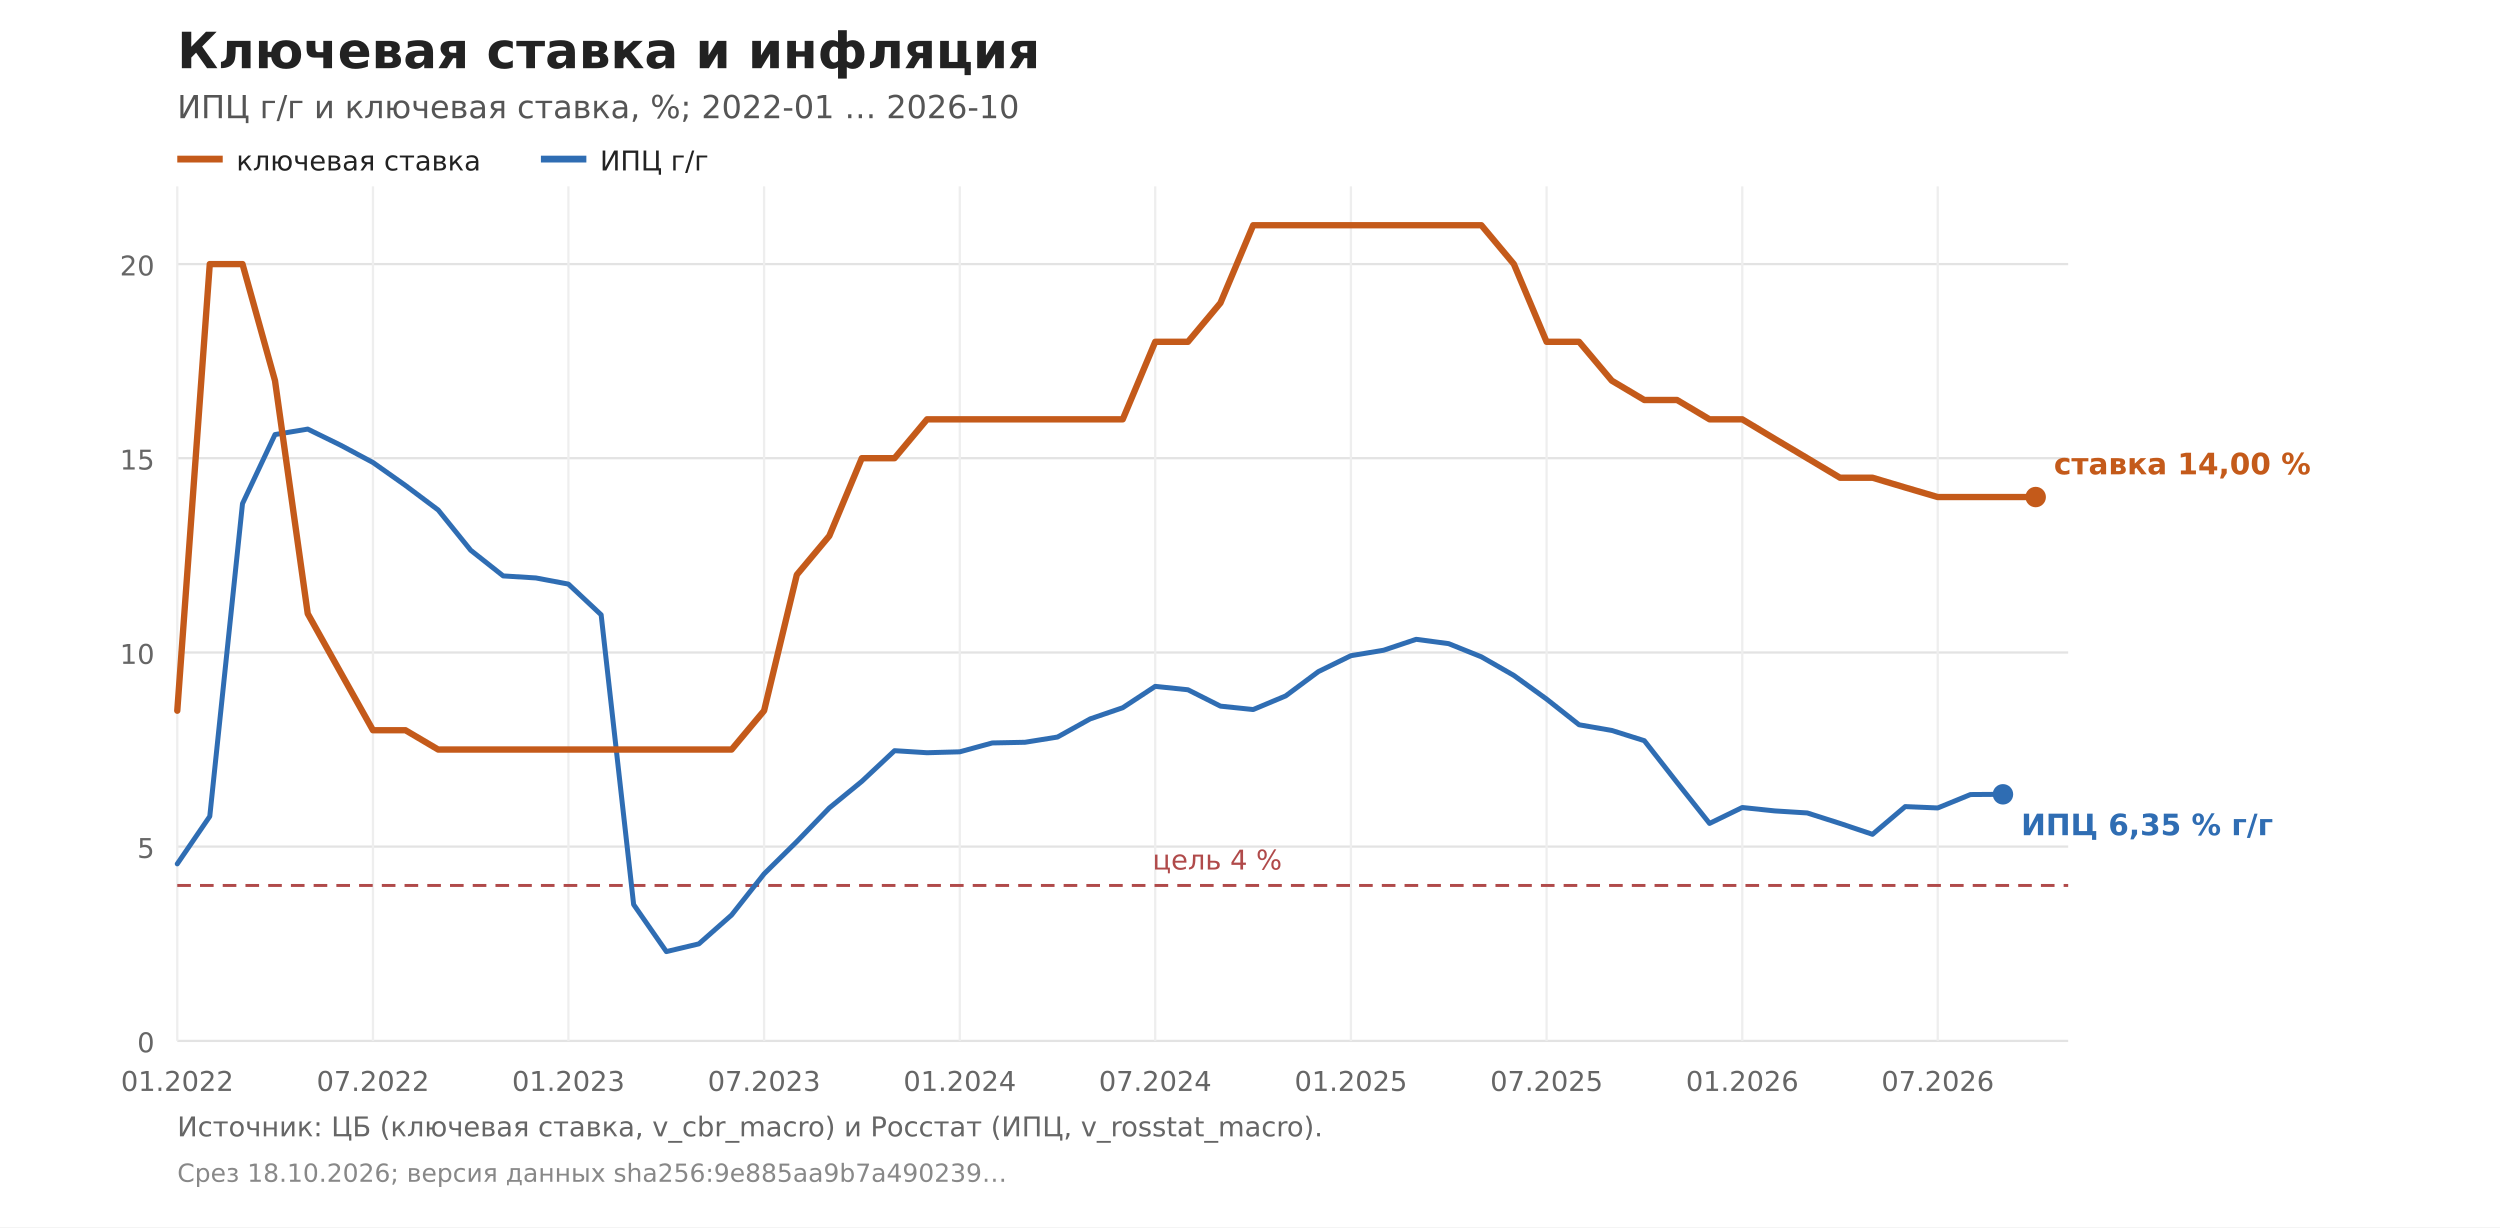
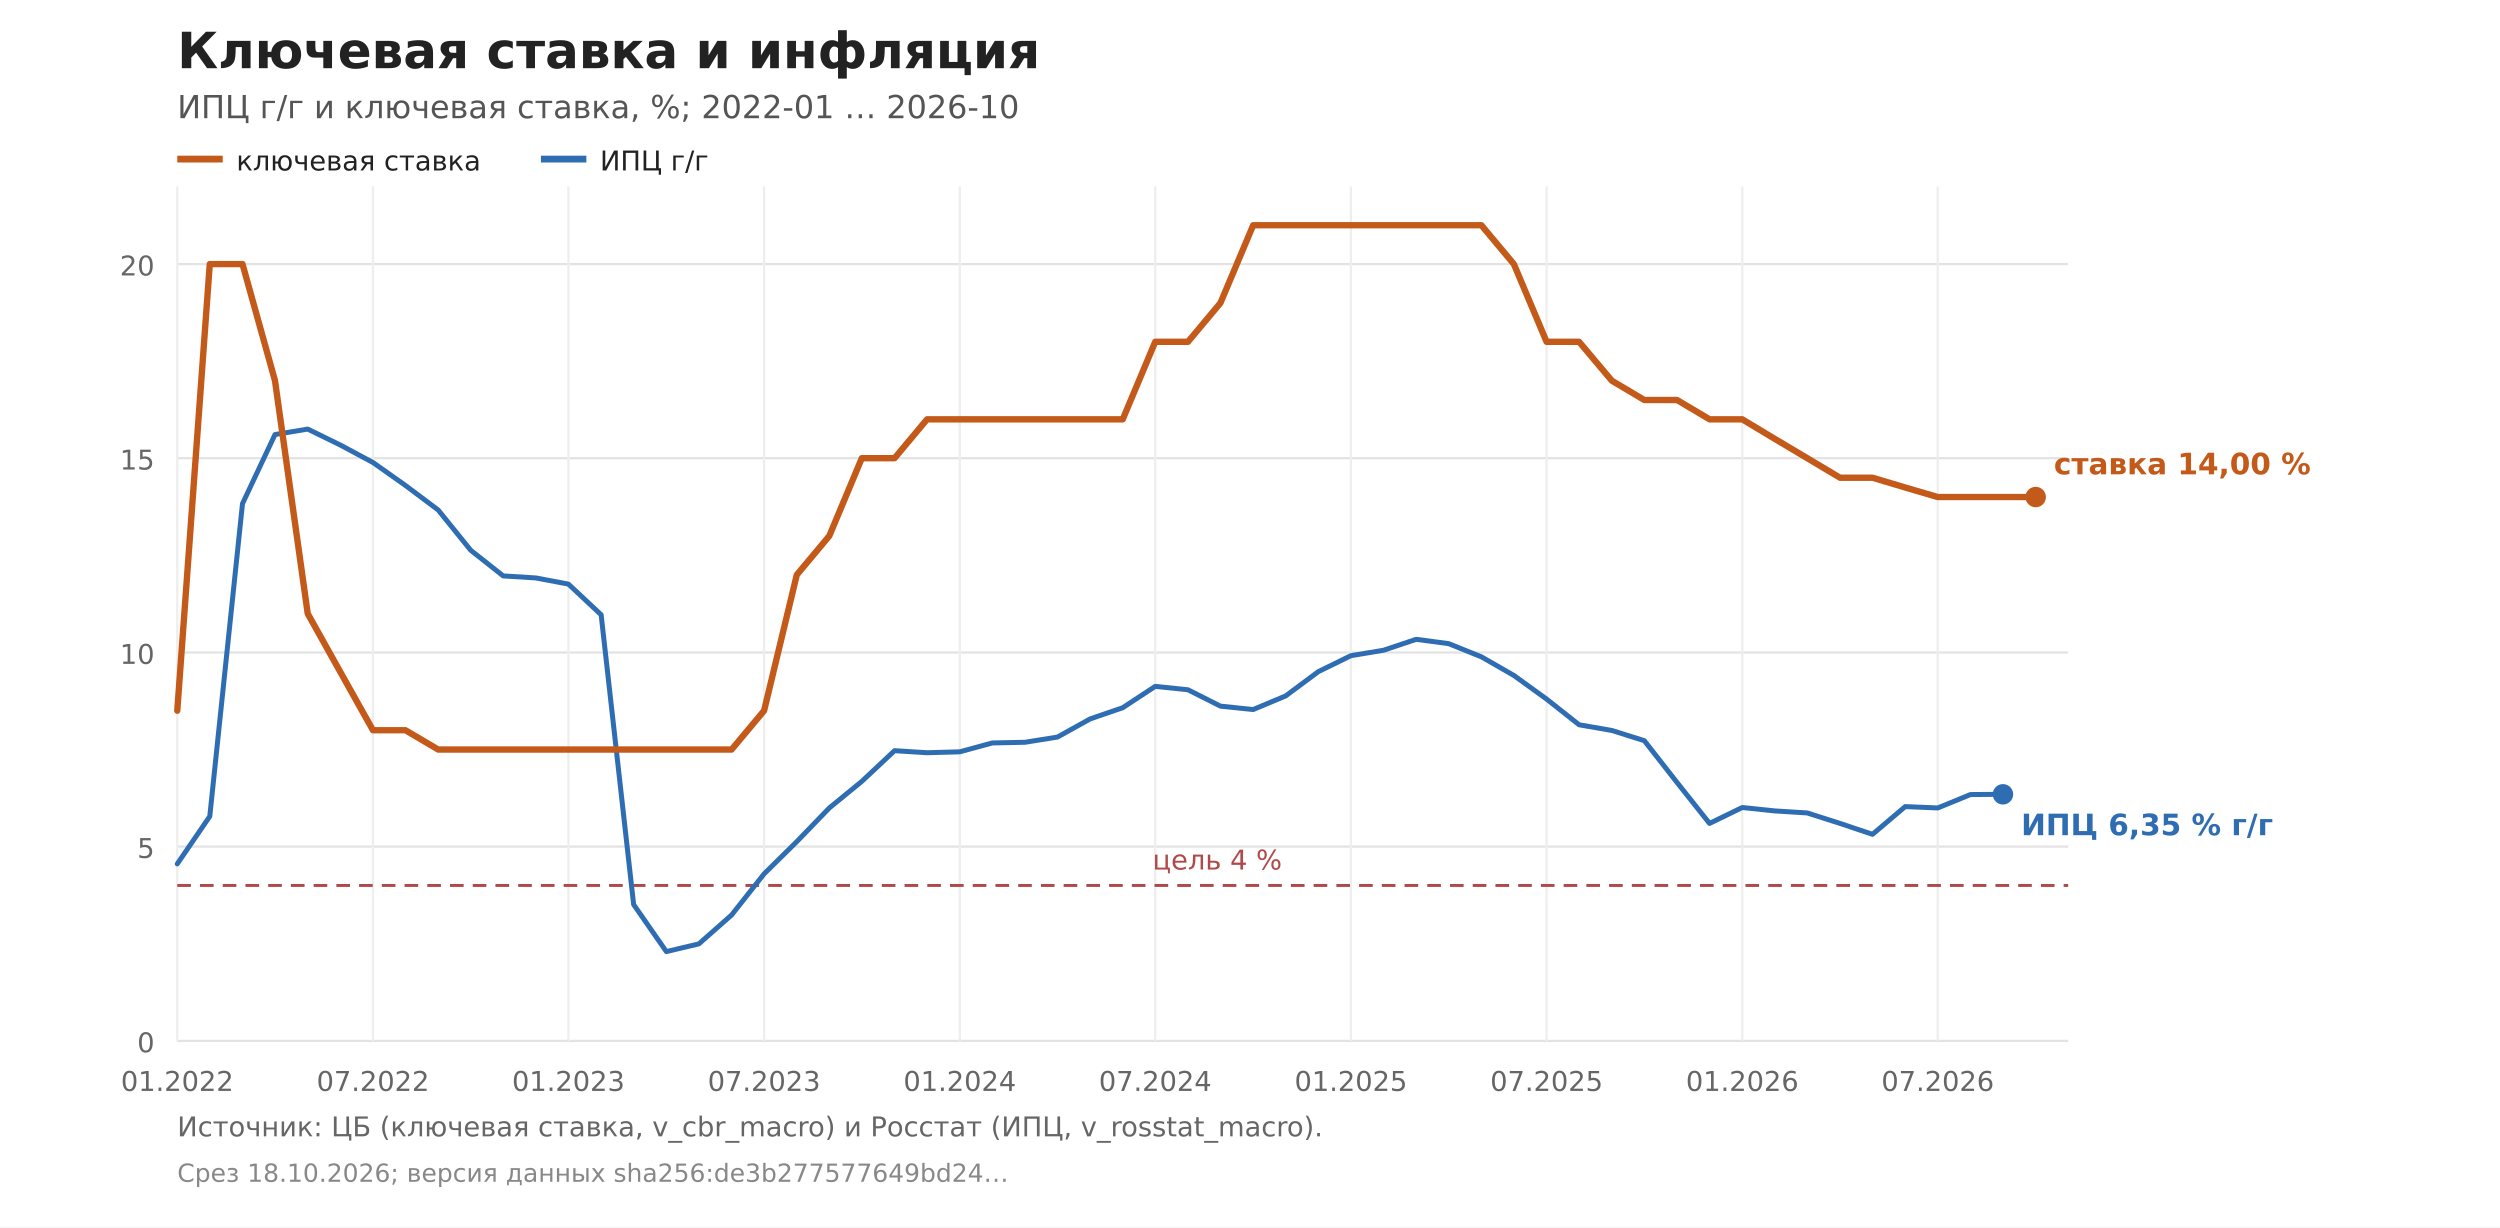
<svg xmlns="http://www.w3.org/2000/svg" width="1100" height="540" viewBox="0 0 1100 540" role="img" aria-labelledby="title desc">
  <rect x="0" y="0" width="1100" height="540" fill="#ffffff" />
  <text x="78.0" y="30.0" font-family="DejaVu Sans, Arial, Helvetica, sans-serif" font-size="22" text-anchor="start" font-weight="bold" fill="#222222">Ключевая ставка и инфляция</text>
  <text x="78.0" y="52.0" font-family="DejaVu Sans, Arial, Helvetica, sans-serif" font-size="14" text-anchor="start" font-weight="normal" fill="#555555">ИПЦ г/г и ключевая ставка, %; 2022-01 … 2026-10</text>
  <line x1="78.0" y1="458.0" x2="910.0" y2="458.0" stroke="#e3e3e3" stroke-width="1" />
  <text x="68.0" y="463.0" font-family="DejaVu Sans, Arial, Helvetica, sans-serif" font-size="12" text-anchor="end" font-weight="normal" fill="#666666">0</text>
  <line x1="78.0" y1="372.5" x2="910.0" y2="372.5" stroke="#e3e3e3" stroke-width="1" />
  <text x="68.0" y="377.5" font-family="DejaVu Sans, Arial, Helvetica, sans-serif" font-size="12" text-anchor="end" font-weight="normal" fill="#666666">5</text>
  <line x1="78.0" y1="287.1" x2="910.0" y2="287.1" stroke="#e3e3e3" stroke-width="1" />
  <text x="68.0" y="292.1" font-family="DejaVu Sans, Arial, Helvetica, sans-serif" font-size="12" text-anchor="end" font-weight="normal" fill="#666666">10</text>
  <line x1="78.0" y1="201.6" x2="910.0" y2="201.6" stroke="#e3e3e3" stroke-width="1" />
  <text x="68.0" y="206.6" font-family="DejaVu Sans, Arial, Helvetica, sans-serif" font-size="12" text-anchor="end" font-weight="normal" fill="#666666">15</text>
  <line x1="78.0" y1="116.2" x2="910.0" y2="116.2" stroke="#e3e3e3" stroke-width="1" />
  <text x="68.0" y="121.2" font-family="DejaVu Sans, Arial, Helvetica, sans-serif" font-size="12" text-anchor="end" font-weight="normal" fill="#666666">20</text>
  <line x1="78.0" y1="82.0" x2="78.0" y2="458.0" stroke="#eeeeee" stroke-width="1" />
  <text x="78.0" y="480.0" font-family="DejaVu Sans, Arial, Helvetica, sans-serif" font-size="12" text-anchor="middle" font-weight="normal" fill="#666666">01.2022</text>
  <line x1="164.1" y1="82.0" x2="164.1" y2="458.0" stroke="#eeeeee" stroke-width="1" />
  <text x="164.1" y="480.0" font-family="DejaVu Sans, Arial, Helvetica, sans-serif" font-size="12" text-anchor="middle" font-weight="normal" fill="#666666">07.2022</text>
  <line x1="250.1" y1="82.0" x2="250.1" y2="458.0" stroke="#eeeeee" stroke-width="1" />
  <text x="250.1" y="480.0" font-family="DejaVu Sans, Arial, Helvetica, sans-serif" font-size="12" text-anchor="middle" font-weight="normal" fill="#666666">01.2023</text>
  <line x1="336.2" y1="82.0" x2="336.2" y2="458.0" stroke="#eeeeee" stroke-width="1" />
  <text x="336.2" y="480.0" font-family="DejaVu Sans, Arial, Helvetica, sans-serif" font-size="12" text-anchor="middle" font-weight="normal" fill="#666666">07.2023</text>
  <line x1="422.3" y1="82.0" x2="422.3" y2="458.0" stroke="#eeeeee" stroke-width="1" />
  <text x="422.3" y="480.0" font-family="DejaVu Sans, Arial, Helvetica, sans-serif" font-size="12" text-anchor="middle" font-weight="normal" fill="#666666">01.2024</text>
  <line x1="508.3" y1="82.0" x2="508.3" y2="458.0" stroke="#eeeeee" stroke-width="1" />
  <text x="508.3" y="480.0" font-family="DejaVu Sans, Arial, Helvetica, sans-serif" font-size="12" text-anchor="middle" font-weight="normal" fill="#666666">07.2024</text>
  <line x1="594.4" y1="82.0" x2="594.4" y2="458.0" stroke="#eeeeee" stroke-width="1" />
  <text x="594.4" y="480.0" font-family="DejaVu Sans, Arial, Helvetica, sans-serif" font-size="12" text-anchor="middle" font-weight="normal" fill="#666666">01.2025</text>
  <line x1="680.5" y1="82.0" x2="680.5" y2="458.0" stroke="#eeeeee" stroke-width="1" />
  <text x="680.5" y="480.0" font-family="DejaVu Sans, Arial, Helvetica, sans-serif" font-size="12" text-anchor="middle" font-weight="normal" fill="#666666">07.2025</text>
  <line x1="766.6" y1="82.0" x2="766.6" y2="458.0" stroke="#eeeeee" stroke-width="1" />
  <text x="766.6" y="480.0" font-family="DejaVu Sans, Arial, Helvetica, sans-serif" font-size="12" text-anchor="middle" font-weight="normal" fill="#666666">01.2026</text>
  <line x1="852.6" y1="82.0" x2="852.6" y2="458.0" stroke="#eeeeee" stroke-width="1" />
  <text x="852.6" y="480.0" font-family="DejaVu Sans, Arial, Helvetica, sans-serif" font-size="12" text-anchor="middle" font-weight="normal" fill="#666666">07.2026</text>
  <line x1="78.0" y1="389.6" x2="910.0" y2="389.6" stroke="#b04a4a" stroke-width="1.3" stroke-dasharray="6 4" />
  <text x="535.6" y="382.6" font-family="DejaVu Sans, Arial, Helvetica, sans-serif" font-size="12" text-anchor="middle" font-weight="normal" fill="#b04a4a">цель 4 %</text>
  <polyline points="78.0,380.1 92.3,359.2 106.7,221.6 121.0,191.2 135.4,188.8 149.7,195.8 164.1,203.5 178.4,213.6 192.8,224.4 207.1,242.1 221.4,253.4 235.8,254.3 250.1,257.0 264.5,270.5 278.8,398.0 293.2,418.7 307.5,415.3 321.9,402.6 336.2,384.5 350.6,370.3 364.9,355.5 379.2,343.8 393.6,330.3 407.9,331.2 422.3,330.8 436.6,326.9 451.0,326.6 465.3,324.3 479.7,316.3 494.0,311.4 508.3,302.0 522.7,303.5 537.0,310.7 551.4,312.2 565.7,306.2 580.1,295.5 594.4,288.5 608.8,286.1 623.1,281.3 637.4,283.2 651.8,289.0 666.1,297.2 680.5,307.6 694.8,318.9 709.2,321.4 723.5,325.9 737.9,344.3 752.2,362.3 766.6,355.3 780.9,356.8 795.2,357.7 809.6,362.3 823.9,367.1 838.3,354.9 852.6,355.5 867.0,349.6 881.3,349.5" fill="none" stroke="#2f6db3" stroke-width="2.2" stroke-linejoin="round" stroke-linecap="round" />
  <polyline points="78.0,312.7 92.3,116.2 106.7,116.2 121.0,167.5 135.4,270.0 149.7,295.6 164.1,321.3 178.4,321.3 192.8,329.8 207.1,329.8 221.4,329.8 235.8,329.8 250.1,329.8 264.5,329.8 278.8,329.8 293.2,329.8 307.5,329.8 321.9,329.8 336.2,312.7 350.6,252.9 364.9,235.8 379.2,201.6 393.6,201.6 407.9,184.5 422.3,184.5 436.6,184.5 451.0,184.5 465.3,184.5 479.7,184.5 494.0,184.5 508.3,150.4 522.7,150.4 537.0,133.3 551.4,99.1 565.7,99.1 580.1,99.1 594.4,99.1 608.8,99.1 623.1,99.1 637.4,99.1 651.8,99.1 666.1,116.2 680.5,150.4 694.8,150.4 709.2,167.5 723.5,176.0 737.9,176.0 752.2,184.5 766.6,184.5 780.9,193.1 795.2,201.6 809.6,210.2 823.9,210.2 838.3,214.5 852.6,218.7 867.0,218.7 881.3,218.7 895.7,218.7" fill="none" stroke="#c45a1a" stroke-width="2.8" stroke-linejoin="round" stroke-linecap="round" />
  <circle cx="895.7" cy="218.7" r="4.5" fill="#c45a1a" />
  <circle cx="881.3" cy="349.5" r="4.5" fill="#2f6db3" />
  <text x="903.7" y="208.7" font-family="DejaVu Sans, Arial, Helvetica, sans-serif" font-size="13" text-anchor="start" font-weight="bold" fill="#c45a1a">ставка 14,00 %</text>
  <text x="889.3" y="367.5" font-family="DejaVu Sans, Arial, Helvetica, sans-serif" font-size="13" text-anchor="start" font-weight="bold" fill="#2f6db3">ИПЦ 6,35 % г/г</text>
  <line x1="78.0" y1="70.0" x2="98.0" y2="70.0" stroke="#c45a1a" stroke-width="3" />
  <text x="104.0" y="75.0" font-family="DejaVu Sans, Arial, Helvetica, sans-serif" font-size="12" text-anchor="start" font-weight="normal" fill="#222222">ключевая ставка</text>
  <line x1="238.0" y1="70.0" x2="258.0" y2="70.0" stroke="#2f6db3" stroke-width="3" />
  <text x="264.0" y="75.0" font-family="DejaVu Sans, Arial, Helvetica, sans-serif" font-size="12" text-anchor="start" font-weight="normal" fill="#222222">ИПЦ г/г</text>
  <text x="78.0" y="500.0" font-family="DejaVu Sans, Arial, Helvetica, sans-serif" font-size="12" text-anchor="start" font-weight="normal" fill="#666666">Источник: ЦБ (ключевая ставка, v_cbr_macro) и Росстат (ИПЦ, v_rosstat_macro).</text>
-   <text x="78.0" y="520.0" font-family="DejaVu Sans, Arial, Helvetica, sans-serif" font-size="11" text-anchor="start" font-weight="normal" fill="#888888">Срез 18.10.2026; версия данных sha256:9e885aa9b7a490239…</text>
+   <text x="78.0" y="520.0" font-family="DejaVu Sans, Arial, Helvetica, sans-serif" font-size="11" text-anchor="start" font-weight="normal" fill="#888888">Срез 18.10.2026; версия данных sha256:de3b277577649bd24…</text>
</svg>
